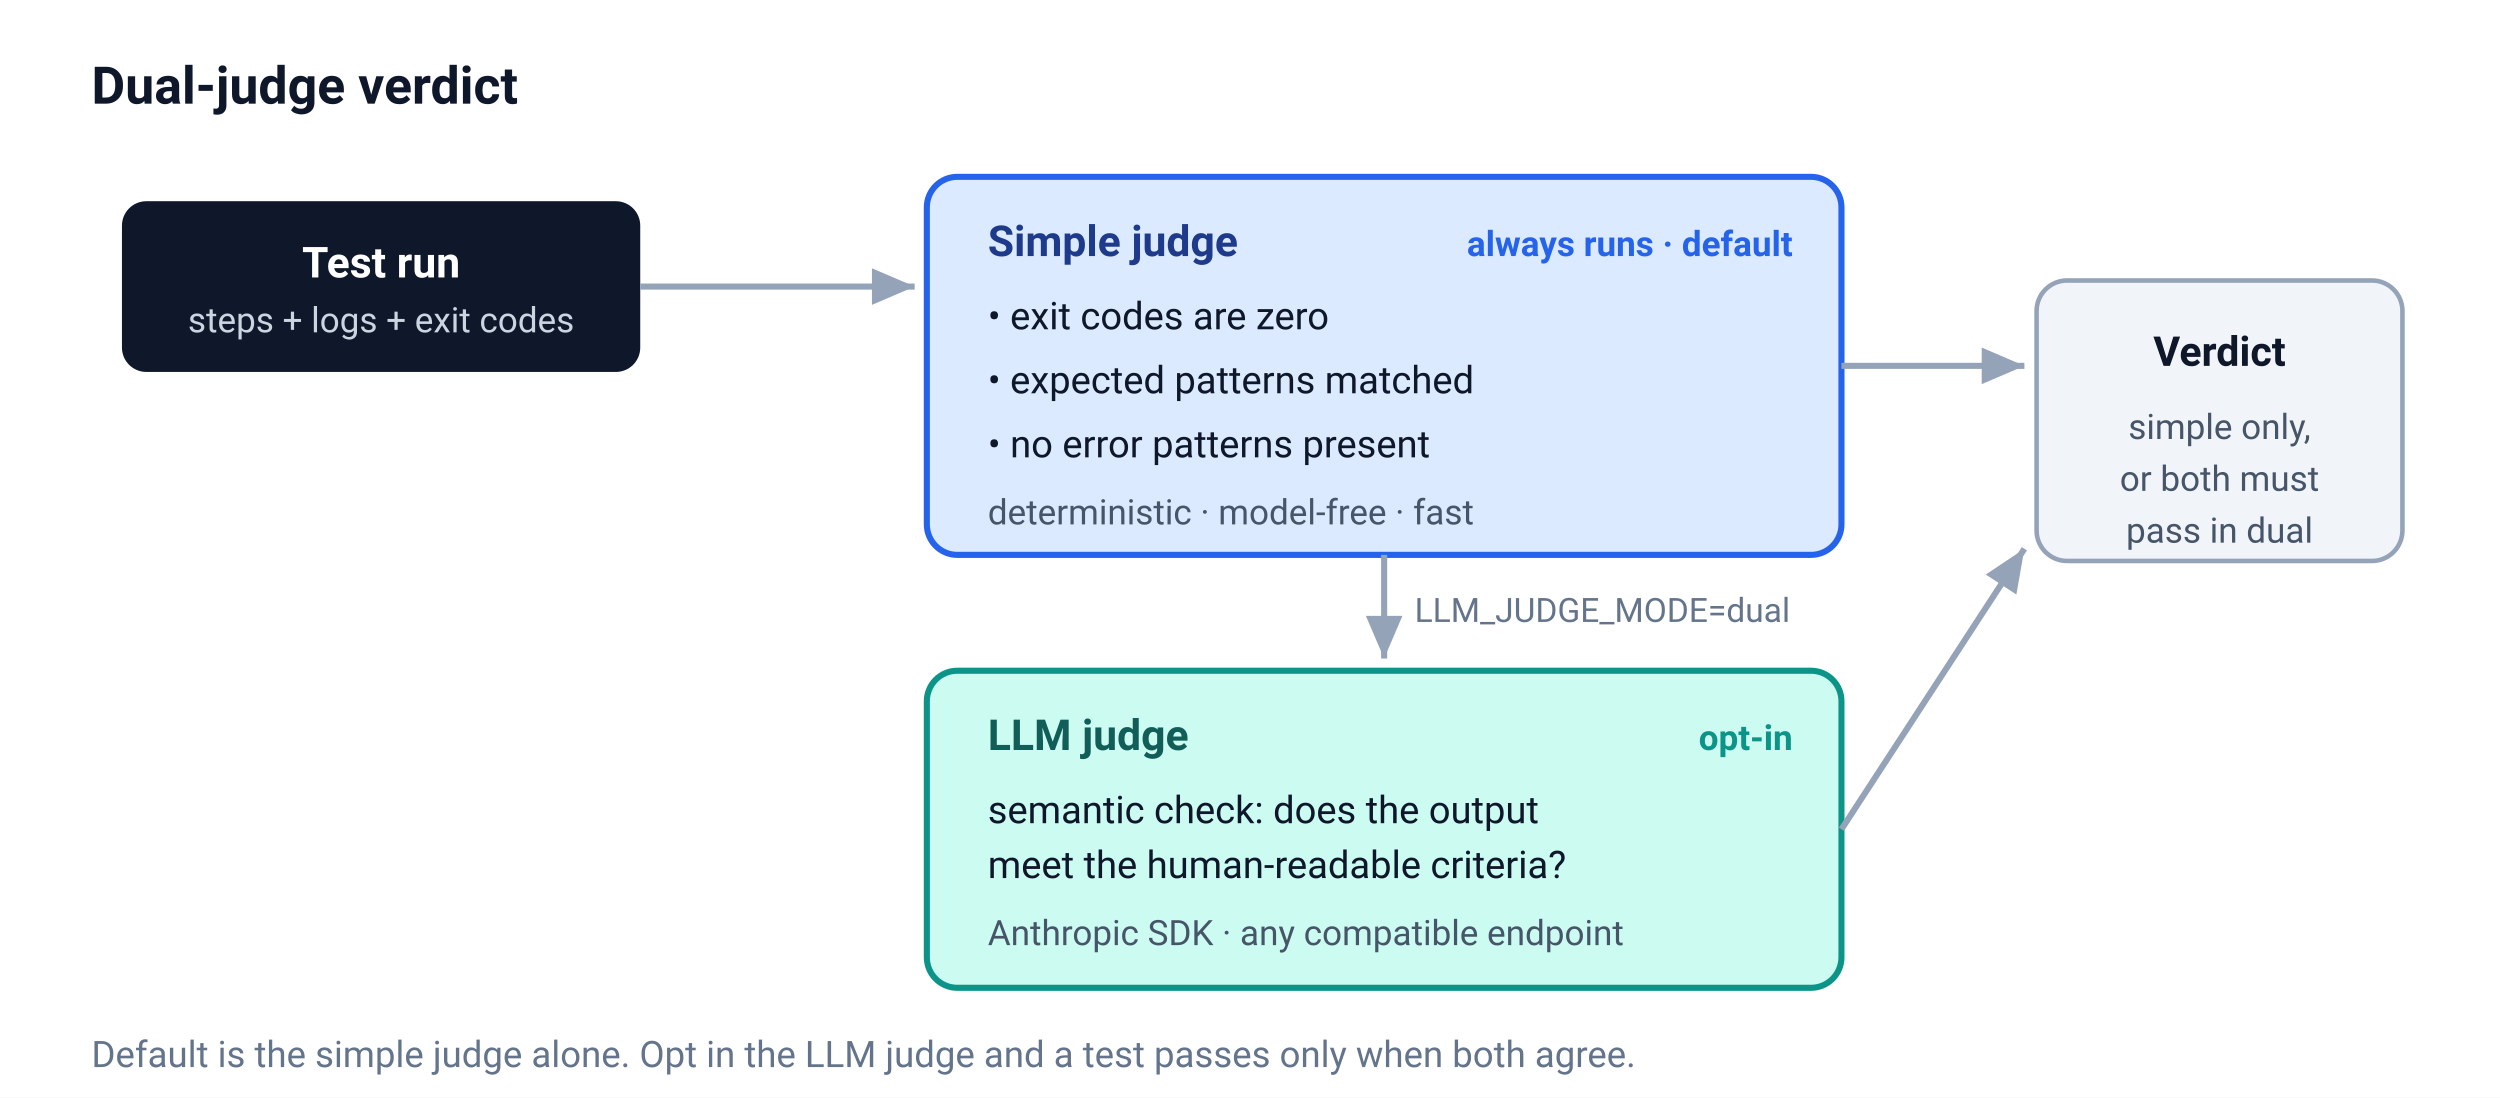
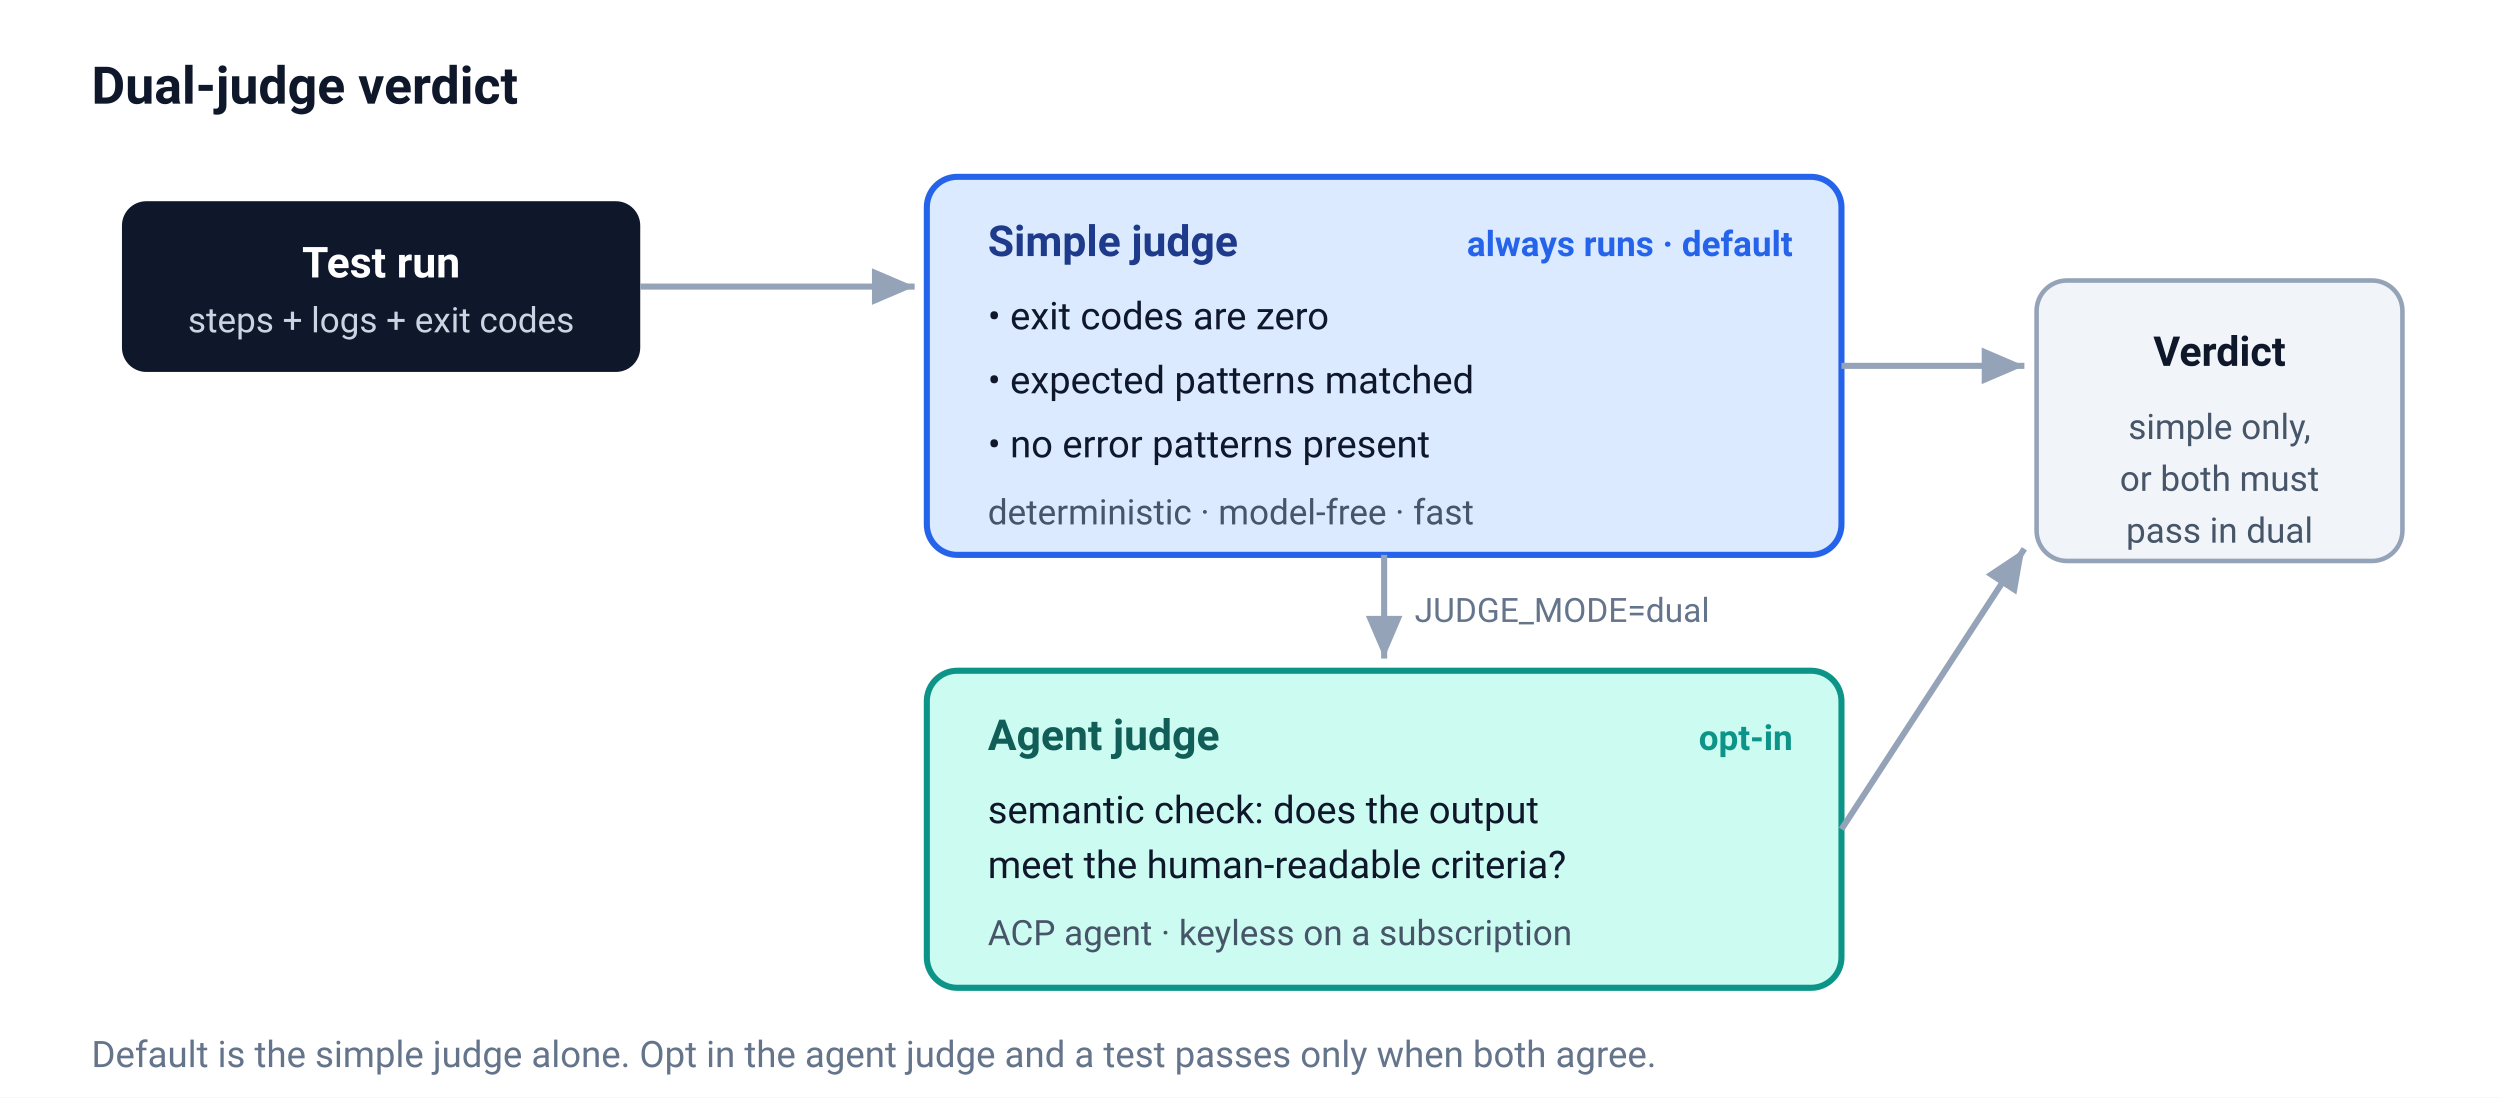
<svg xmlns="http://www.w3.org/2000/svg" viewBox="0 0 820 360" font-family="ui-sans-serif, -apple-system, 'Segoe UI', Roboto, Helvetica, Arial, sans-serif">
  <rect width="820" height="360" fill="#ffffff" />
  <defs>
    <marker id="a" markerWidth="9" markerHeight="9" refX="7" refY="3" orient="auto" markerUnits="strokeWidth">
      <path d="M0,0 L7,3 L0,6 Z" fill="#94a3b8" />
    </marker>
  </defs>
  <text x="30" y="34" font-size="17" font-weight="700" fill="#0f172a">Dual-judge verdict</text>
  <rect x="40" y="66" width="170" height="56" rx="8" fill="#0f172a" />
  <text x="125" y="91" text-anchor="middle" fill="#ffffff" font-size="14" font-weight="700">Test run</text>
  <text x="125" y="109" text-anchor="middle" fill="#cbd5e1" font-size="11.5">steps + logs + exit codes</text>
  <line x1="210" y1="94" x2="300" y2="94" stroke="#94a3b8" stroke-width="2" marker-end="url(#a)" />
  <rect x="304" y="58" width="300" height="124" rx="10" fill="#dbeafe" stroke="#2563eb" stroke-width="2" />
  <text x="324" y="84" font-size="14" font-weight="700" fill="#1e3a8a">Simple judge</text>
  <text x="588" y="84" text-anchor="end" font-size="11.5" font-weight="600" fill="#2563eb">always runs · default</text>
  <text x="324" y="108" font-size="12.5" fill="#0f172a">• exit codes are zero</text>
  <text x="324" y="129" font-size="12.5" fill="#0f172a">• expected patterns matched</text>
  <text x="324" y="150" font-size="12.5" fill="#0f172a">• no error patterns present</text>
  <text x="324" y="172" font-size="11.5" fill="#475569">deterministic · model-free · fast</text>
  <line x1="454" y1="182" x2="454" y2="216" stroke="#94a3b8" stroke-width="2" marker-end="url(#a)" />
-   <text x="464" y="204" font-size="11" fill="#64748b">LLM_JUDGE_MODE=dual</text>
+   <text x="464" y="204" font-size="11" fill="#64748b">JUDGE_MODE=dual</text>
  <rect x="304" y="220" width="300" height="104" rx="10" fill="#ccfbf1" stroke="#0d9488" stroke-width="2" />
-   <text x="324" y="246" font-size="14" font-weight="700" fill="#115e59">LLM judge</text>
+   <text x="324" y="246" font-size="14" font-weight="700" fill="#115e59">Agent judge</text>
  <text x="588" y="246" text-anchor="end" font-size="11.5" font-weight="600" fill="#0d9488">opt-in</text>
  <text x="324" y="270" font-size="12.5" fill="#0f172a">semantic check: does the output</text>
  <text x="324" y="288" font-size="12.5" fill="#0f172a">meet the human-readable criteria?</text>
-   <text x="324" y="310" font-size="11.5" fill="#475569">Anthropic SDK · any compatible endpoint</text>
+   <text x="324" y="310" font-size="11.5" fill="#475569">ACP agent · keyless on a subscription</text>
  <line x1="604" y1="120" x2="664" y2="120" stroke="#94a3b8" stroke-width="2" marker-end="url(#a)" />
  <line x1="604" y1="272" x2="664" y2="180" stroke="#94a3b8" stroke-width="2" marker-end="url(#a)" />
  <rect x="668" y="92" width="120" height="92" rx="10" fill="#f1f5f9" stroke="#94a3b8" stroke-width="1.5" />
  <text x="728" y="120" text-anchor="middle" font-size="13.5" font-weight="700" fill="#0f172a">Verdict</text>
  <text x="728" y="144" text-anchor="middle" font-size="11.5" fill="#475569">simple only,</text>
  <text x="728" y="161" text-anchor="middle" font-size="11.5" fill="#475569">or both must</text>
  <text x="728" y="178" text-anchor="middle" font-size="11.5" fill="#475569">pass in dual</text>
-   <text x="30" y="350" font-size="12" fill="#64748b">Default is the simple judge alone. Opt in the LLM judge and a test passes only when both agree.</text>
+   <text x="30" y="350" font-size="12" fill="#64748b">Default is the simple judge alone. Opt in the agent judge and a test passes only when both agree.</text>
</svg>
